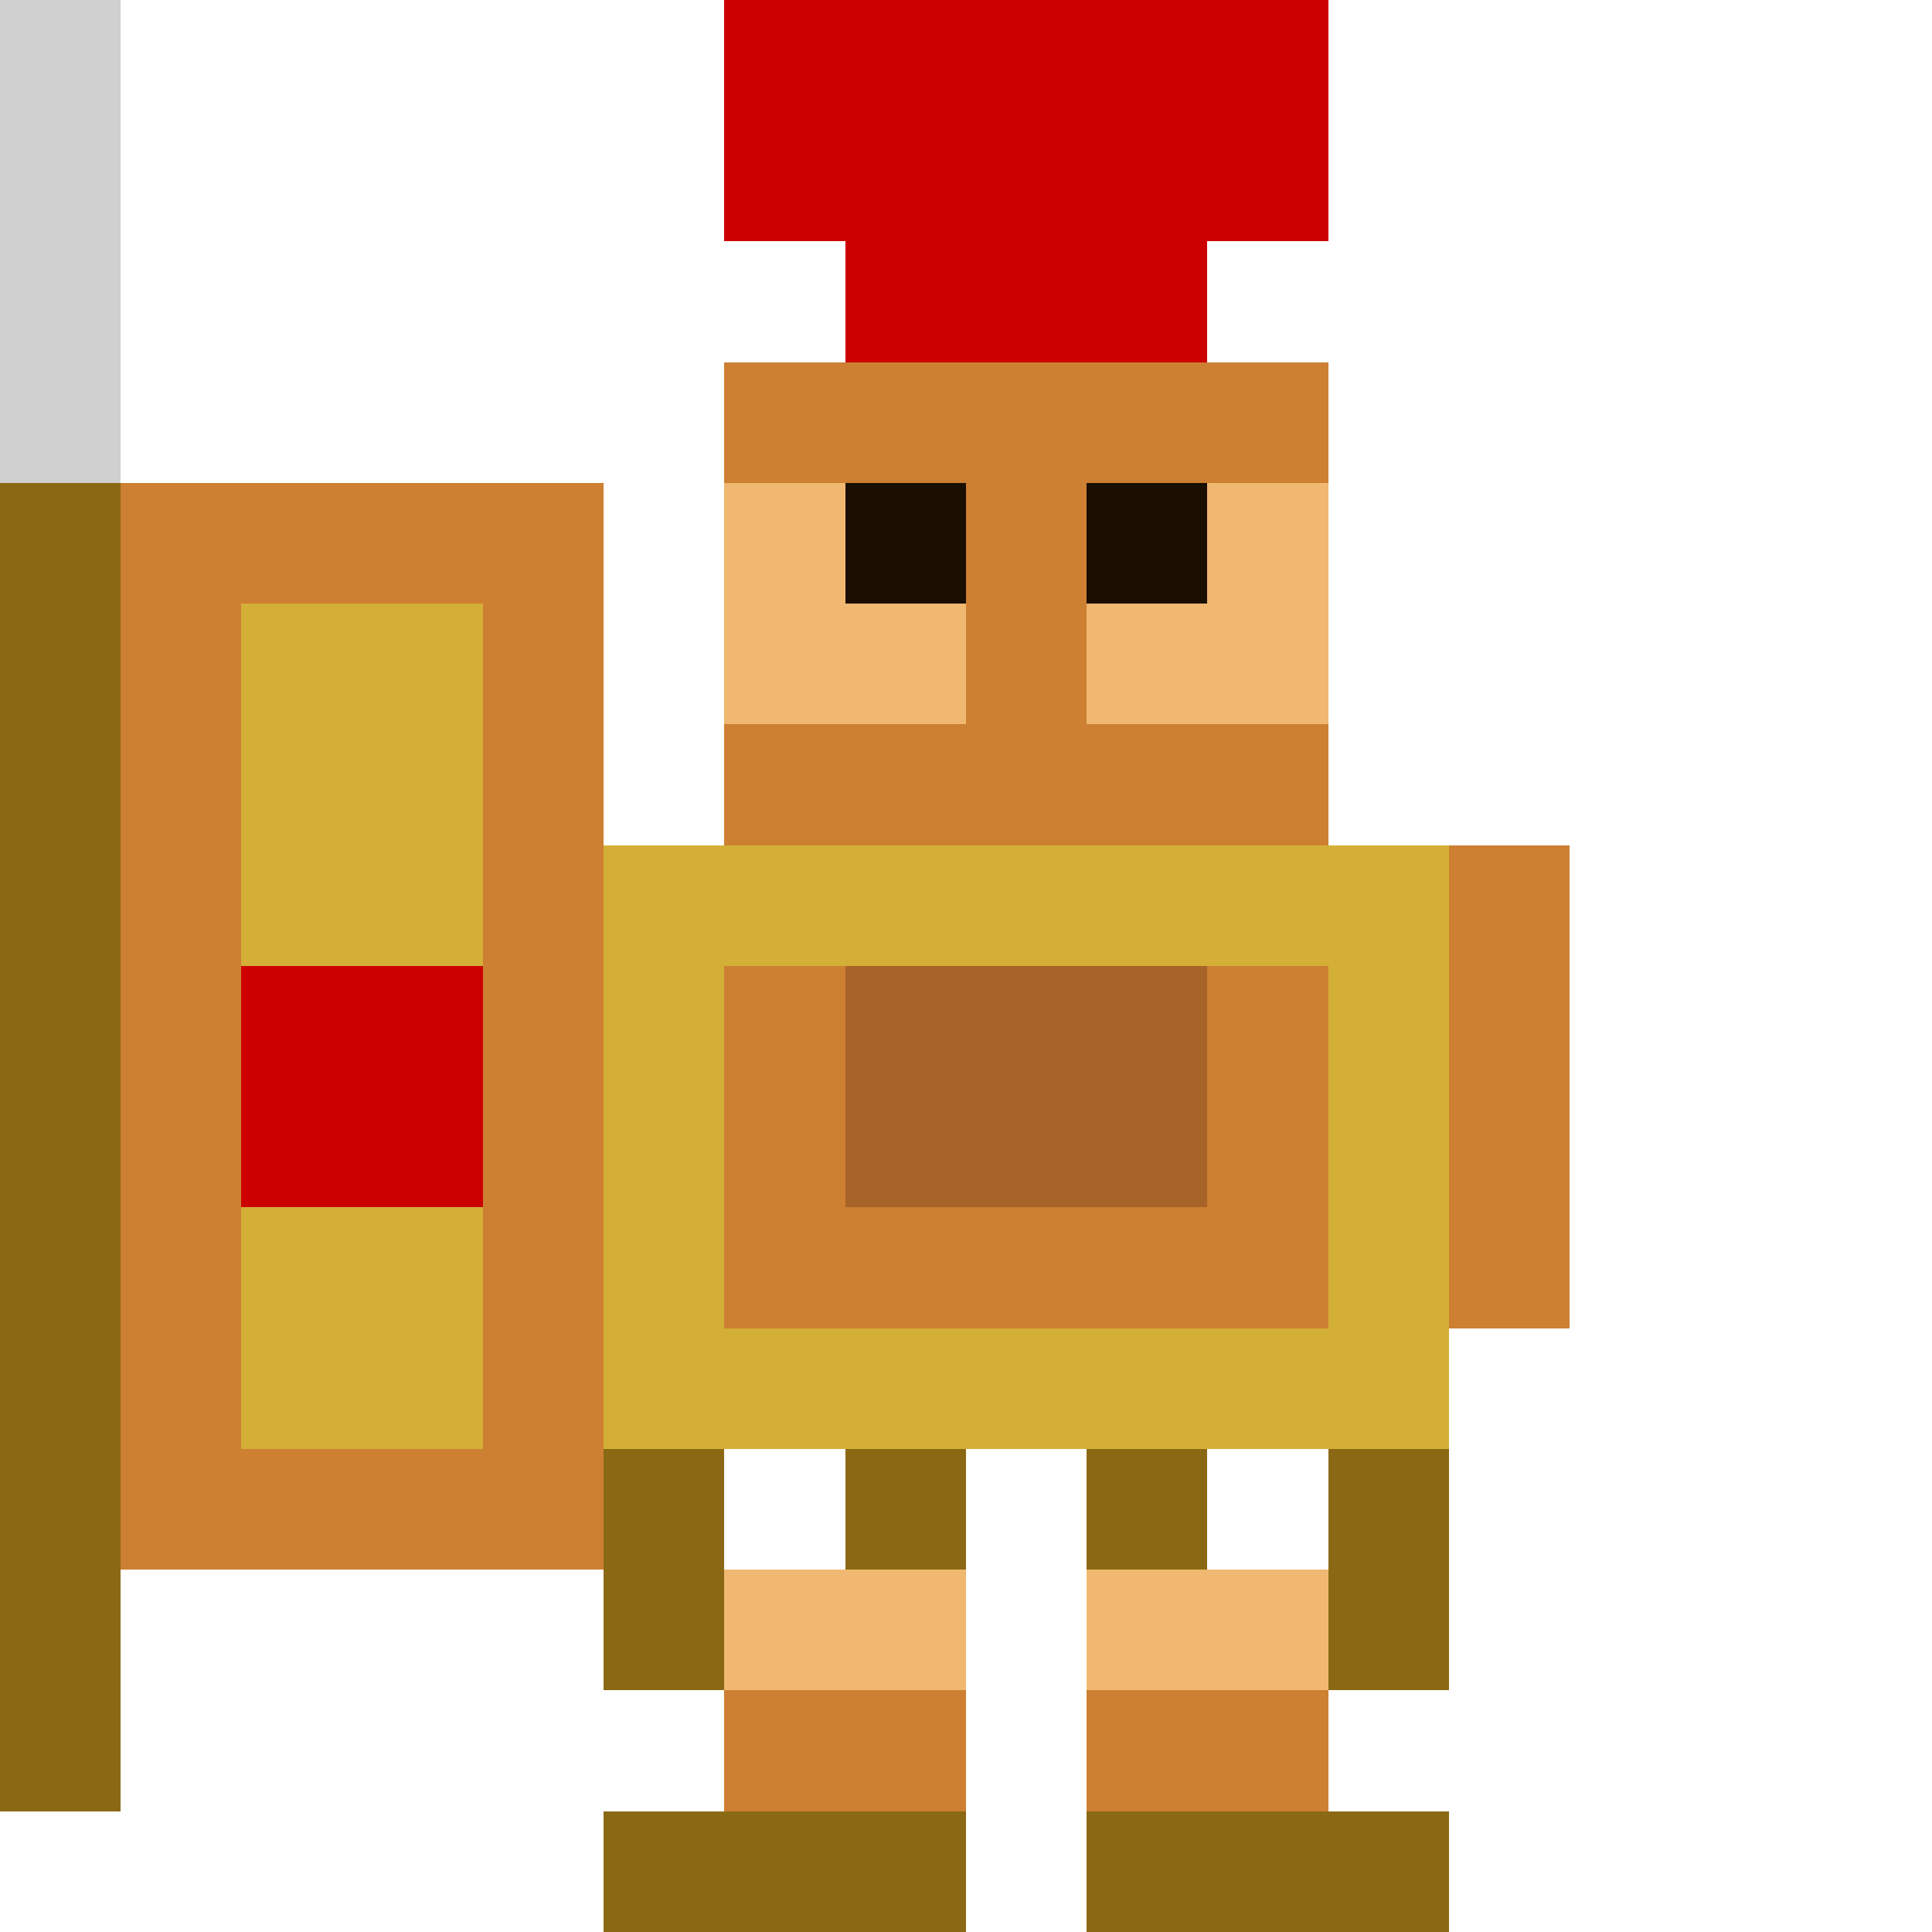
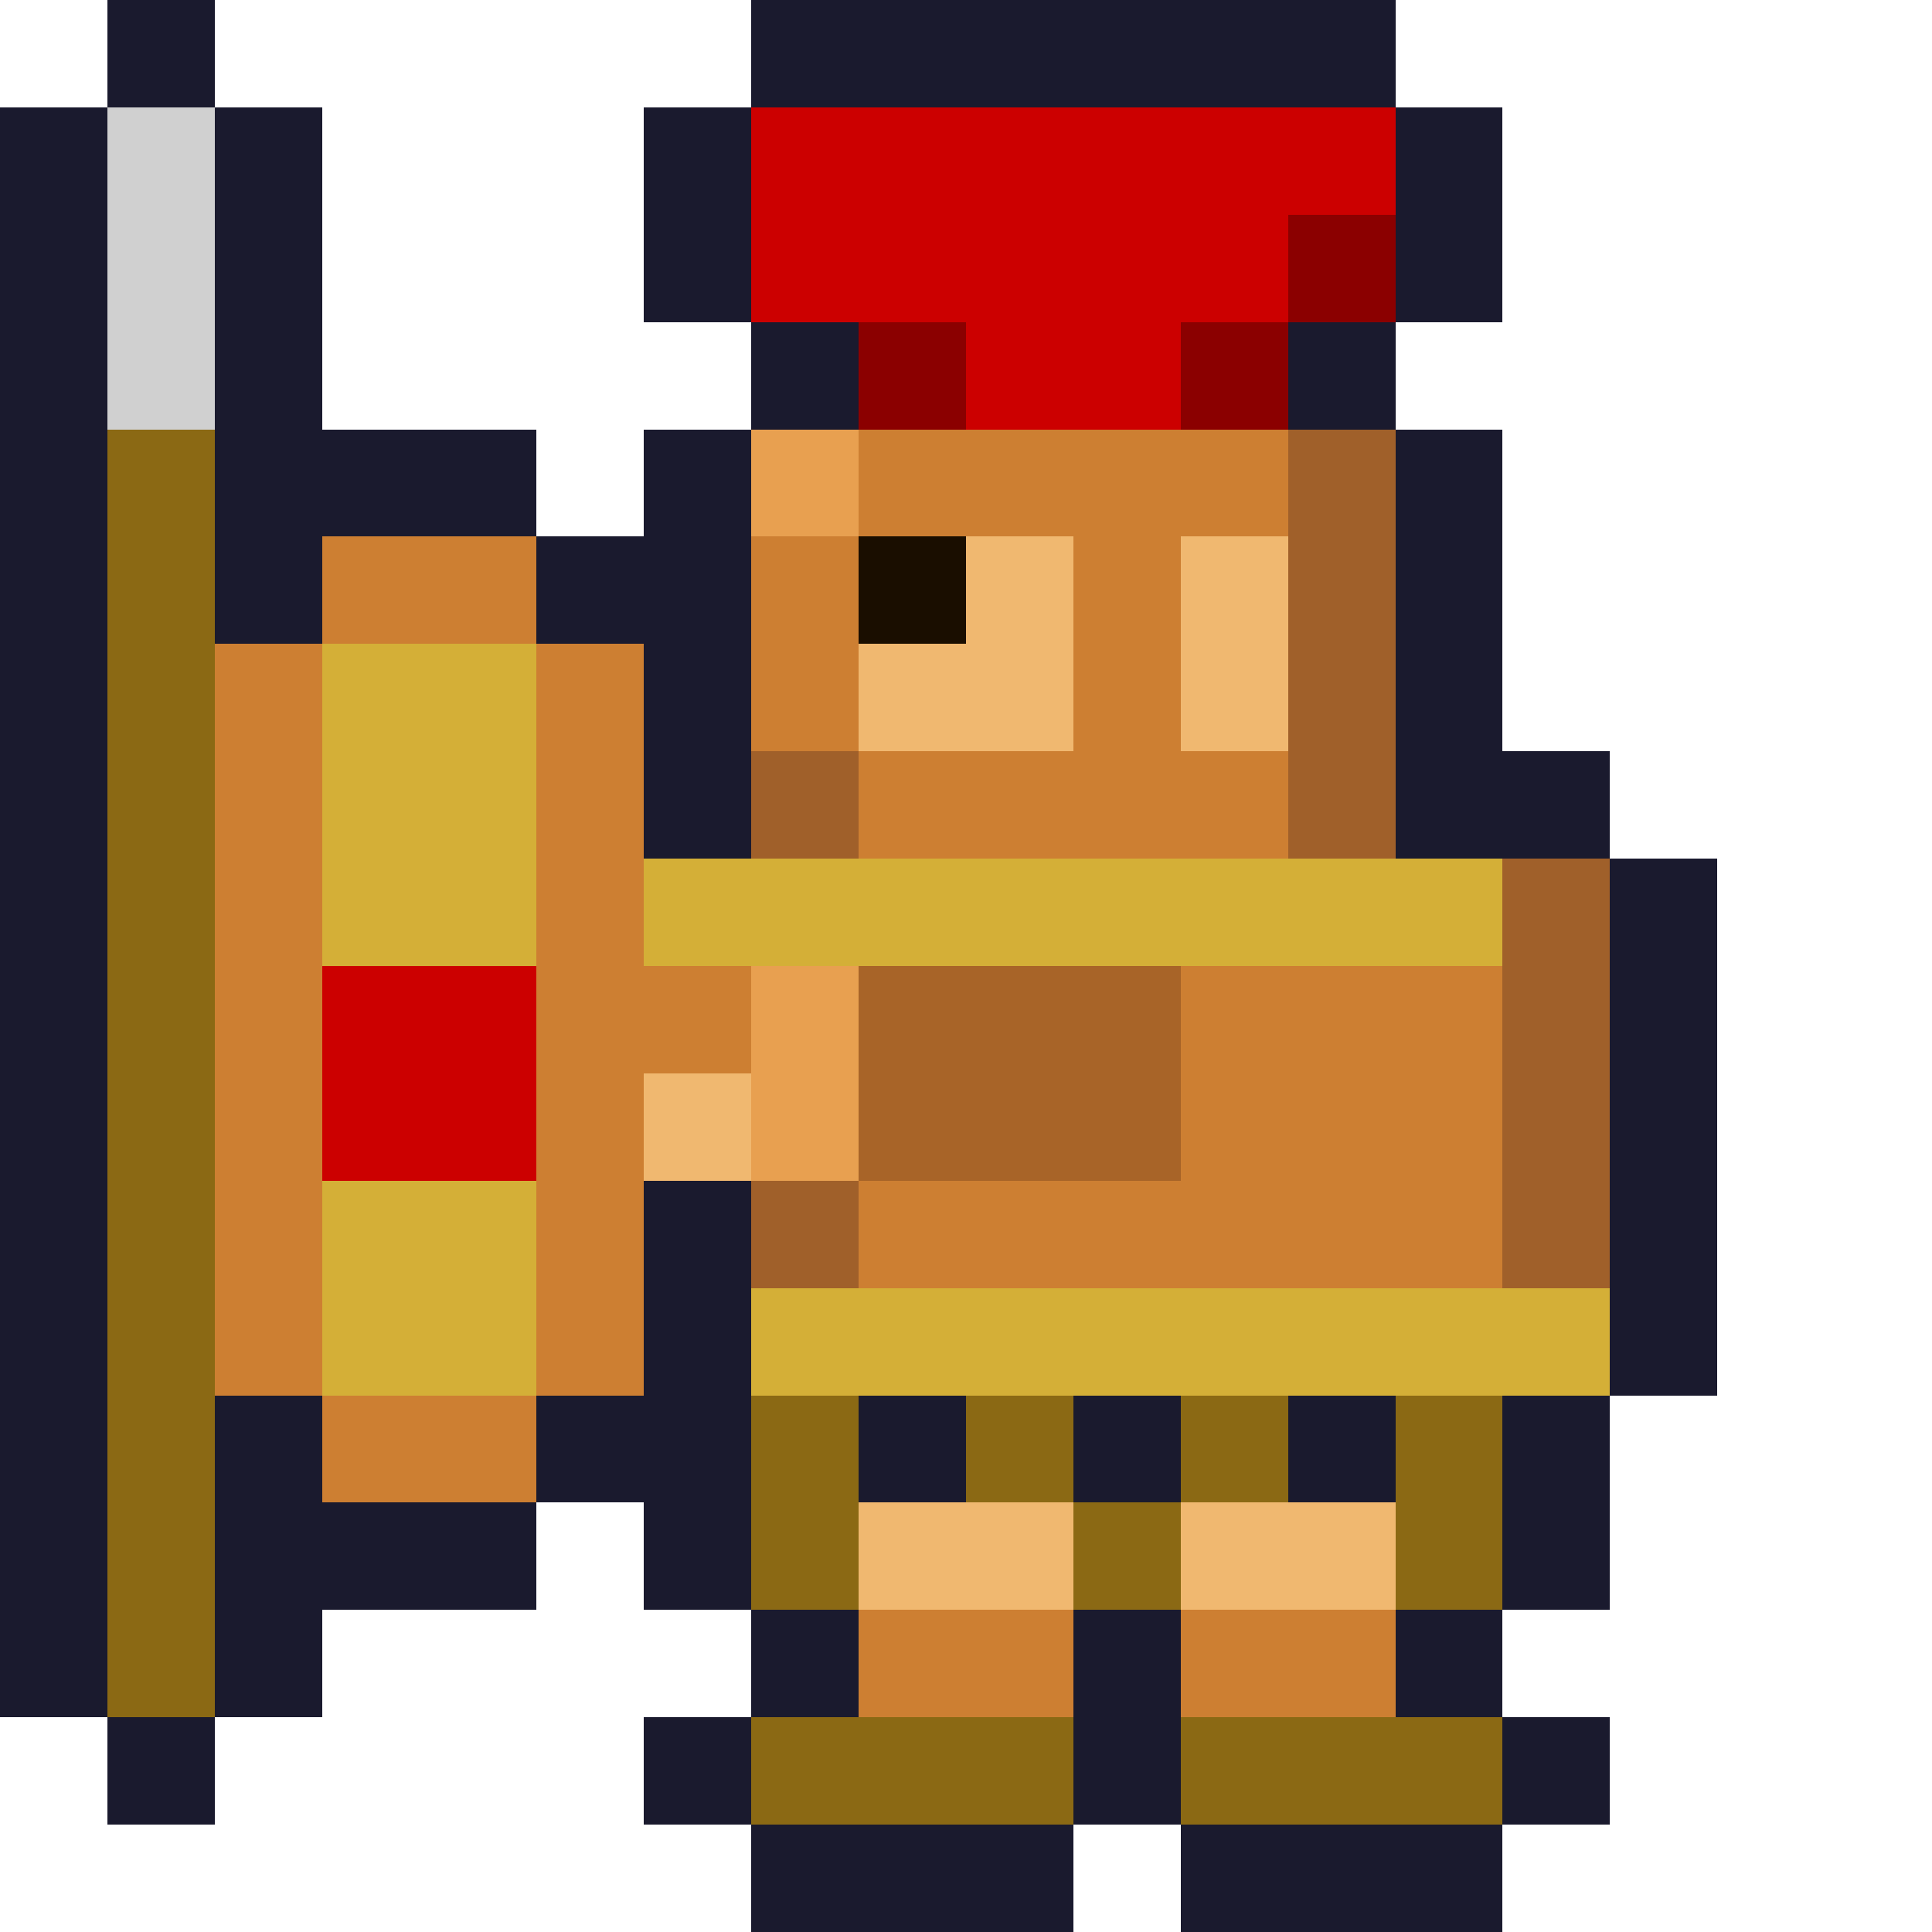
- <svg xmlns="http://www.w3.org/2000/svg" viewBox="0 0 16 16" width="160" height="160" shape-rendering="crispEdges">
-   <rect x="0" y="3" width="1" height="12" fill="#8B6914" />
-   <rect x="0" y="0" width="1" height="4" fill="#D0D0D0" />
-   <rect x="1" y="4" width="4" height="9" fill="#CD7F32" />
-   <rect x="2" y="5" width="2" height="7" fill="#D4AF37" />
-   <rect x="2" y="8" width="2" height="2" fill="#CC0000" />
-   <rect x="4" y="8" width="3" height="1" fill="#CD7F32" />
-   <rect x="6" y="0" width="5" height="2" fill="#CC0000" />
-   <rect x="7" y="2" width="3" height="1" fill="#CC0000" />
-   <rect x="6" y="3" width="5" height="3" fill="#CD7F32" />
-   <rect x="8" y="4" width="1" height="3" fill="#CD7F32" />
-   <rect x="6" y="4" width="2" height="2" fill="#F0B870" />
-   <rect x="9" y="4" width="2" height="2" fill="#F0B870" />
-   <rect x="7" y="4" width="1" height="1" fill="#1A0E00" />
-   <rect x="9" y="4" width="1" height="1" fill="#1A0E00" />
-   <rect x="6" y="6" width="5" height="1" fill="#CD7F32" />
-   <rect x="5" y="7" width="7" height="4" fill="#CD7F32" />
-   <rect x="5" y="7" width="1" height="4" fill="#D4AF37" />
-   <rect x="11" y="7" width="1" height="4" fill="#D4AF37" />
-   <rect x="5" y="7" width="7" height="1" fill="#D4AF37" />
-   <rect x="7" y="8" width="3" height="2" fill="#A86428" />
-   <rect x="5" y="11" width="7" height="1" fill="#D4AF37" />
-   <rect x="5" y="12" width="1" height="2" fill="#8B6914" />
-   <rect x="7" y="12" width="1" height="2" fill="#8B6914" />
-   <rect x="9" y="12" width="1" height="2" fill="#8B6914" />
-   <rect x="11" y="12" width="1" height="2" fill="#8B6914" />
-   <rect x="12" y="7" width="1" height="4" fill="#CD7F32" />
-   <rect x="6" y="13" width="2" height="2" fill="#F0B870" />
-   <rect x="9" y="13" width="2" height="2" fill="#F0B870" />
-   <rect x="6" y="14" width="2" height="1" fill="#CD7F32" />
-   <rect x="9" y="14" width="2" height="1" fill="#CD7F32" />
-   <rect x="5" y="15" width="3" height="1" fill="#8B6914" />
-   <rect x="9" y="15" width="3" height="1" fill="#8B6914" />
+ <svg xmlns="http://www.w3.org/2000/svg" viewBox="0 0 18 18" shape-rendering="crispEdges">
+   <rect x="1" y="0" width="1" height="1" fill="#1a1a2e" />
+   <rect x="7" y="0" width="1" height="1" fill="#1a1a2e" />
+   <rect x="8" y="0" width="1" height="1" fill="#1a1a2e" />
+   <rect x="9" y="0" width="1" height="1" fill="#1a1a2e" />
+   <rect x="10" y="0" width="1" height="1" fill="#1a1a2e" />
+   <rect x="11" y="0" width="1" height="1" fill="#1a1a2e" />
+   <rect x="12" y="0" width="1" height="1" fill="#1a1a2e" />
+   <rect x="0" y="1" width="1" height="1" fill="#1a1a2e" />
+   <rect x="1" y="1" width="1" height="1" fill="#D0D0D0" />
+   <rect x="2" y="1" width="1" height="1" fill="#1a1a2e" />
+   <rect x="6" y="1" width="1" height="1" fill="#1a1a2e" />
+   <rect x="7" y="1" width="1" height="1" fill="#CC0000" />
+   <rect x="8" y="1" width="1" height="1" fill="#CC0000" />
+   <rect x="9" y="1" width="1" height="1" fill="#CC0000" />
+   <rect x="10" y="1" width="1" height="1" fill="#CC0000" />
+   <rect x="11" y="1" width="1" height="1" fill="#CC0000" />
+   <rect x="12" y="1" width="1" height="1" fill="#CC0000" />
+   <rect x="13" y="1" width="1" height="1" fill="#1a1a2e" />
+   <rect x="0" y="2" width="1" height="1" fill="#1a1a2e" />
+   <rect x="1" y="2" width="1" height="1" fill="#D0D0D0" />
+   <rect x="2" y="2" width="1" height="1" fill="#1a1a2e" />
+   <rect x="6" y="2" width="1" height="1" fill="#1a1a2e" />
+   <rect x="7" y="2" width="1" height="1" fill="#CC0000" />
+   <rect x="8" y="2" width="1" height="1" fill="#CC0000" />
+   <rect x="9" y="2" width="1" height="1" fill="#CC0000" />
+   <rect x="10" y="2" width="1" height="1" fill="#CC0000" />
+   <rect x="11" y="2" width="1" height="1" fill="#CC0000" />
+   <rect x="12" y="2" width="1" height="1" fill="#8B0000" />
+   <rect x="13" y="2" width="1" height="1" fill="#1a1a2e" />
+   <rect x="0" y="3" width="1" height="1" fill="#1a1a2e" />
+   <rect x="1" y="3" width="1" height="1" fill="#D0D0D0" />
+   <rect x="2" y="3" width="1" height="1" fill="#1a1a2e" />
+   <rect x="7" y="3" width="1" height="1" fill="#1a1a2e" />
+   <rect x="8" y="3" width="1" height="1" fill="#8B0000" />
+   <rect x="9" y="3" width="1" height="1" fill="#CC0000" />
+   <rect x="10" y="3" width="1" height="1" fill="#CC0000" />
+   <rect x="11" y="3" width="1" height="1" fill="#8B0000" />
+   <rect x="12" y="3" width="1" height="1" fill="#1a1a2e" />
+   <rect x="0" y="4" width="1" height="1" fill="#1a1a2e" />
+   <rect x="1" y="4" width="1" height="1" fill="#8B6914" />
+   <rect x="2" y="4" width="1" height="1" fill="#1a1a2e" />
+   <rect x="3" y="4" width="1" height="1" fill="#1a1a2e" />
+   <rect x="4" y="4" width="1" height="1" fill="#1a1a2e" />
+   <rect x="6" y="4" width="1" height="1" fill="#1a1a2e" />
+   <rect x="7" y="4" width="1" height="1" fill="#E8A050" />
+   <rect x="8" y="4" width="1" height="1" fill="#CD7F32" />
+   <rect x="9" y="4" width="1" height="1" fill="#CD7F32" />
+   <rect x="10" y="4" width="1" height="1" fill="#CD7F32" />
+   <rect x="11" y="4" width="1" height="1" fill="#CD7F32" />
+   <rect x="12" y="4" width="1" height="1" fill="#A0602A" />
+   <rect x="13" y="4" width="1" height="1" fill="#1a1a2e" />
+   <rect x="0" y="5" width="1" height="1" fill="#1a1a2e" />
+   <rect x="1" y="5" width="1" height="1" fill="#8B6914" />
+   <rect x="2" y="5" width="1" height="1" fill="#1a1a2e" />
+   <rect x="3" y="5" width="1" height="1" fill="#CD7F32" />
+   <rect x="4" y="5" width="1" height="1" fill="#CD7F32" />
+   <rect x="5" y="5" width="1" height="1" fill="#1a1a2e" />
+   <rect x="6" y="5" width="1" height="1" fill="#1a1a2e" />
+   <rect x="7" y="5" width="1" height="1" fill="#CD7F32" />
+   <rect x="8" y="5" width="1" height="1" fill="#1A0E00" />
+   <rect x="9" y="5" width="1" height="1" fill="#F0B870" />
+   <rect x="10" y="5" width="1" height="1" fill="#CD7F32" />
+   <rect x="11" y="5" width="1" height="1" fill="#F0B870" />
+   <rect x="12" y="5" width="1" height="1" fill="#A0602A" />
+   <rect x="13" y="5" width="1" height="1" fill="#1a1a2e" />
+   <rect x="0" y="6" width="1" height="1" fill="#1a1a2e" />
+   <rect x="1" y="6" width="1" height="1" fill="#8B6914" />
+   <rect x="2" y="6" width="1" height="1" fill="#CD7F32" />
+   <rect x="3" y="6" width="1" height="1" fill="#D4AF37" />
+   <rect x="4" y="6" width="1" height="1" fill="#D4AF37" />
+   <rect x="5" y="6" width="1" height="1" fill="#CD7F32" />
+   <rect x="6" y="6" width="1" height="1" fill="#1a1a2e" />
+   <rect x="7" y="6" width="1" height="1" fill="#CD7F32" />
+   <rect x="8" y="6" width="1" height="1" fill="#F0B870" />
+   <rect x="9" y="6" width="1" height="1" fill="#F0B870" />
+   <rect x="10" y="6" width="1" height="1" fill="#CD7F32" />
+   <rect x="11" y="6" width="1" height="1" fill="#F0B870" />
+   <rect x="12" y="6" width="1" height="1" fill="#A0602A" />
+   <rect x="13" y="6" width="1" height="1" fill="#1a1a2e" />
+   <rect x="0" y="7" width="1" height="1" fill="#1a1a2e" />
+   <rect x="1" y="7" width="1" height="1" fill="#8B6914" />
+   <rect x="2" y="7" width="1" height="1" fill="#CD7F32" />
+   <rect x="3" y="7" width="1" height="1" fill="#D4AF37" />
+   <rect x="4" y="7" width="1" height="1" fill="#D4AF37" />
+   <rect x="5" y="7" width="1" height="1" fill="#CD7F32" />
+   <rect x="6" y="7" width="1" height="1" fill="#1a1a2e" />
+   <rect x="7" y="7" width="1" height="1" fill="#A0602A" />
+   <rect x="8" y="7" width="1" height="1" fill="#CD7F32" />
+   <rect x="9" y="7" width="1" height="1" fill="#CD7F32" />
+   <rect x="10" y="7" width="1" height="1" fill="#CD7F32" />
+   <rect x="11" y="7" width="1" height="1" fill="#CD7F32" />
+   <rect x="12" y="7" width="1" height="1" fill="#A0602A" />
+   <rect x="13" y="7" width="1" height="1" fill="#1a1a2e" />
+   <rect x="14" y="7" width="1" height="1" fill="#1a1a2e" />
+   <rect x="0" y="8" width="1" height="1" fill="#1a1a2e" />
+   <rect x="1" y="8" width="1" height="1" fill="#8B6914" />
+   <rect x="2" y="8" width="1" height="1" fill="#CD7F32" />
+   <rect x="3" y="8" width="1" height="1" fill="#D4AF37" />
+   <rect x="4" y="8" width="1" height="1" fill="#D4AF37" />
+   <rect x="5" y="8" width="1" height="1" fill="#CD7F32" />
+   <rect x="6" y="8" width="1" height="1" fill="#D4AF37" />
+   <rect x="7" y="8" width="1" height="1" fill="#D4AF37" />
+   <rect x="8" y="8" width="1" height="1" fill="#D4AF37" />
+   <rect x="9" y="8" width="1" height="1" fill="#D4AF37" />
+   <rect x="10" y="8" width="1" height="1" fill="#D4AF37" />
+   <rect x="11" y="8" width="1" height="1" fill="#D4AF37" />
+   <rect x="12" y="8" width="1" height="1" fill="#D4AF37" />
+   <rect x="13" y="8" width="1" height="1" fill="#D4AF37" />
+   <rect x="14" y="8" width="1" height="1" fill="#A0602A" />
+   <rect x="15" y="8" width="1" height="1" fill="#1a1a2e" />
+   <rect x="0" y="9" width="1" height="1" fill="#1a1a2e" />
+   <rect x="1" y="9" width="1" height="1" fill="#8B6914" />
+   <rect x="2" y="9" width="1" height="1" fill="#CD7F32" />
+   <rect x="3" y="9" width="1" height="1" fill="#CC0000" />
+   <rect x="4" y="9" width="1" height="1" fill="#CC0000" />
+   <rect x="5" y="9" width="1" height="1" fill="#CD7F32" />
+   <rect x="6" y="9" width="1" height="1" fill="#CD7F32" />
+   <rect x="7" y="9" width="1" height="1" fill="#E8A050" />
+   <rect x="8" y="9" width="1" height="1" fill="#A86428" />
+   <rect x="9" y="9" width="1" height="1" fill="#A86428" />
+   <rect x="10" y="9" width="1" height="1" fill="#A86428" />
+   <rect x="11" y="9" width="1" height="1" fill="#CD7F32" />
+   <rect x="12" y="9" width="1" height="1" fill="#CD7F32" />
+   <rect x="13" y="9" width="1" height="1" fill="#CD7F32" />
+   <rect x="14" y="9" width="1" height="1" fill="#A0602A" />
+   <rect x="15" y="9" width="1" height="1" fill="#1a1a2e" />
+   <rect x="0" y="10" width="1" height="1" fill="#1a1a2e" />
+   <rect x="1" y="10" width="1" height="1" fill="#8B6914" />
+   <rect x="2" y="10" width="1" height="1" fill="#CD7F32" />
+   <rect x="3" y="10" width="1" height="1" fill="#CC0000" />
+   <rect x="4" y="10" width="1" height="1" fill="#CC0000" />
+   <rect x="5" y="10" width="1" height="1" fill="#CD7F32" />
+   <rect x="6" y="10" width="1" height="1" fill="#F0B870" />
+   <rect x="7" y="10" width="1" height="1" fill="#E8A050" />
+   <rect x="8" y="10" width="1" height="1" fill="#A86428" />
+   <rect x="9" y="10" width="1" height="1" fill="#A86428" />
+   <rect x="10" y="10" width="1" height="1" fill="#A86428" />
+   <rect x="11" y="10" width="1" height="1" fill="#CD7F32" />
+   <rect x="12" y="10" width="1" height="1" fill="#CD7F32" />
+   <rect x="13" y="10" width="1" height="1" fill="#CD7F32" />
+   <rect x="14" y="10" width="1" height="1" fill="#A0602A" />
+   <rect x="15" y="10" width="1" height="1" fill="#1a1a2e" />
+   <rect x="0" y="11" width="1" height="1" fill="#1a1a2e" />
+   <rect x="1" y="11" width="1" height="1" fill="#8B6914" />
+   <rect x="2" y="11" width="1" height="1" fill="#CD7F32" />
+   <rect x="3" y="11" width="1" height="1" fill="#D4AF37" />
+   <rect x="4" y="11" width="1" height="1" fill="#D4AF37" />
+   <rect x="5" y="11" width="1" height="1" fill="#CD7F32" />
+   <rect x="6" y="11" width="1" height="1" fill="#1a1a2e" />
+   <rect x="7" y="11" width="1" height="1" fill="#A0602A" />
+   <rect x="8" y="11" width="1" height="1" fill="#CD7F32" />
+   <rect x="9" y="11" width="1" height="1" fill="#CD7F32" />
+   <rect x="10" y="11" width="1" height="1" fill="#CD7F32" />
+   <rect x="11" y="11" width="1" height="1" fill="#CD7F32" />
+   <rect x="12" y="11" width="1" height="1" fill="#CD7F32" />
+   <rect x="13" y="11" width="1" height="1" fill="#CD7F32" />
+   <rect x="14" y="11" width="1" height="1" fill="#A0602A" />
+   <rect x="15" y="11" width="1" height="1" fill="#1a1a2e" />
+   <rect x="0" y="12" width="1" height="1" fill="#1a1a2e" />
+   <rect x="1" y="12" width="1" height="1" fill="#8B6914" />
+   <rect x="2" y="12" width="1" height="1" fill="#CD7F32" />
+   <rect x="3" y="12" width="1" height="1" fill="#D4AF37" />
+   <rect x="4" y="12" width="1" height="1" fill="#D4AF37" />
+   <rect x="5" y="12" width="1" height="1" fill="#CD7F32" />
+   <rect x="6" y="12" width="1" height="1" fill="#1a1a2e" />
+   <rect x="7" y="12" width="1" height="1" fill="#D4AF37" />
+   <rect x="8" y="12" width="1" height="1" fill="#D4AF37" />
+   <rect x="9" y="12" width="1" height="1" fill="#D4AF37" />
+   <rect x="10" y="12" width="1" height="1" fill="#D4AF37" />
+   <rect x="11" y="12" width="1" height="1" fill="#D4AF37" />
+   <rect x="12" y="12" width="1" height="1" fill="#D4AF37" />
+   <rect x="13" y="12" width="1" height="1" fill="#D4AF37" />
+   <rect x="14" y="12" width="1" height="1" fill="#D4AF37" />
+   <rect x="15" y="12" width="1" height="1" fill="#1a1a2e" />
+   <rect x="0" y="13" width="1" height="1" fill="#1a1a2e" />
+   <rect x="1" y="13" width="1" height="1" fill="#8B6914" />
+   <rect x="2" y="13" width="1" height="1" fill="#1a1a2e" />
+   <rect x="3" y="13" width="1" height="1" fill="#CD7F32" />
+   <rect x="4" y="13" width="1" height="1" fill="#CD7F32" />
+   <rect x="5" y="13" width="1" height="1" fill="#1a1a2e" />
+   <rect x="6" y="13" width="1" height="1" fill="#1a1a2e" />
+   <rect x="7" y="13" width="1" height="1" fill="#8B6914" />
+   <rect x="8" y="13" width="1" height="1" fill="#1a1a2e" />
+   <rect x="9" y="13" width="1" height="1" fill="#8B6914" />
+   <rect x="10" y="13" width="1" height="1" fill="#1a1a2e" />
+   <rect x="11" y="13" width="1" height="1" fill="#8B6914" />
+   <rect x="12" y="13" width="1" height="1" fill="#1a1a2e" />
+   <rect x="13" y="13" width="1" height="1" fill="#8B6914" />
+   <rect x="14" y="13" width="1" height="1" fill="#1a1a2e" />
+   <rect x="0" y="14" width="1" height="1" fill="#1a1a2e" />
+   <rect x="1" y="14" width="1" height="1" fill="#8B6914" />
+   <rect x="2" y="14" width="1" height="1" fill="#1a1a2e" />
+   <rect x="3" y="14" width="1" height="1" fill="#1a1a2e" />
+   <rect x="4" y="14" width="1" height="1" fill="#1a1a2e" />
+   <rect x="6" y="14" width="1" height="1" fill="#1a1a2e" />
+   <rect x="7" y="14" width="1" height="1" fill="#8B6914" />
+   <rect x="8" y="14" width="1" height="1" fill="#F0B870" />
+   <rect x="9" y="14" width="1" height="1" fill="#F0B870" />
+   <rect x="10" y="14" width="1" height="1" fill="#8B6914" />
+   <rect x="11" y="14" width="1" height="1" fill="#F0B870" />
+   <rect x="12" y="14" width="1" height="1" fill="#F0B870" />
+   <rect x="13" y="14" width="1" height="1" fill="#8B6914" />
+   <rect x="14" y="14" width="1" height="1" fill="#1a1a2e" />
+   <rect x="0" y="15" width="1" height="1" fill="#1a1a2e" />
+   <rect x="1" y="15" width="1" height="1" fill="#8B6914" />
+   <rect x="2" y="15" width="1" height="1" fill="#1a1a2e" />
+   <rect x="7" y="15" width="1" height="1" fill="#1a1a2e" />
+   <rect x="8" y="15" width="1" height="1" fill="#CD7F32" />
+   <rect x="9" y="15" width="1" height="1" fill="#CD7F32" />
+   <rect x="10" y="15" width="1" height="1" fill="#1a1a2e" />
+   <rect x="11" y="15" width="1" height="1" fill="#CD7F32" />
+   <rect x="12" y="15" width="1" height="1" fill="#CD7F32" />
+   <rect x="13" y="15" width="1" height="1" fill="#1a1a2e" />
+   <rect x="1" y="16" width="1" height="1" fill="#1a1a2e" />
+   <rect x="6" y="16" width="1" height="1" fill="#1a1a2e" />
+   <rect x="7" y="16" width="1" height="1" fill="#8B6914" />
+   <rect x="8" y="16" width="1" height="1" fill="#8B6914" />
+   <rect x="9" y="16" width="1" height="1" fill="#8B6914" />
+   <rect x="10" y="16" width="1" height="1" fill="#1a1a2e" />
+   <rect x="11" y="16" width="1" height="1" fill="#8B6914" />
+   <rect x="12" y="16" width="1" height="1" fill="#8B6914" />
+   <rect x="13" y="16" width="1" height="1" fill="#8B6914" />
+   <rect x="14" y="16" width="1" height="1" fill="#1a1a2e" />
+   <rect x="7" y="17" width="1" height="1" fill="#1a1a2e" />
+   <rect x="8" y="17" width="1" height="1" fill="#1a1a2e" />
+   <rect x="9" y="17" width="1" height="1" fill="#1a1a2e" />
+   <rect x="11" y="17" width="1" height="1" fill="#1a1a2e" />
+   <rect x="12" y="17" width="1" height="1" fill="#1a1a2e" />
+   <rect x="13" y="17" width="1" height="1" fill="#1a1a2e" />
</svg>
